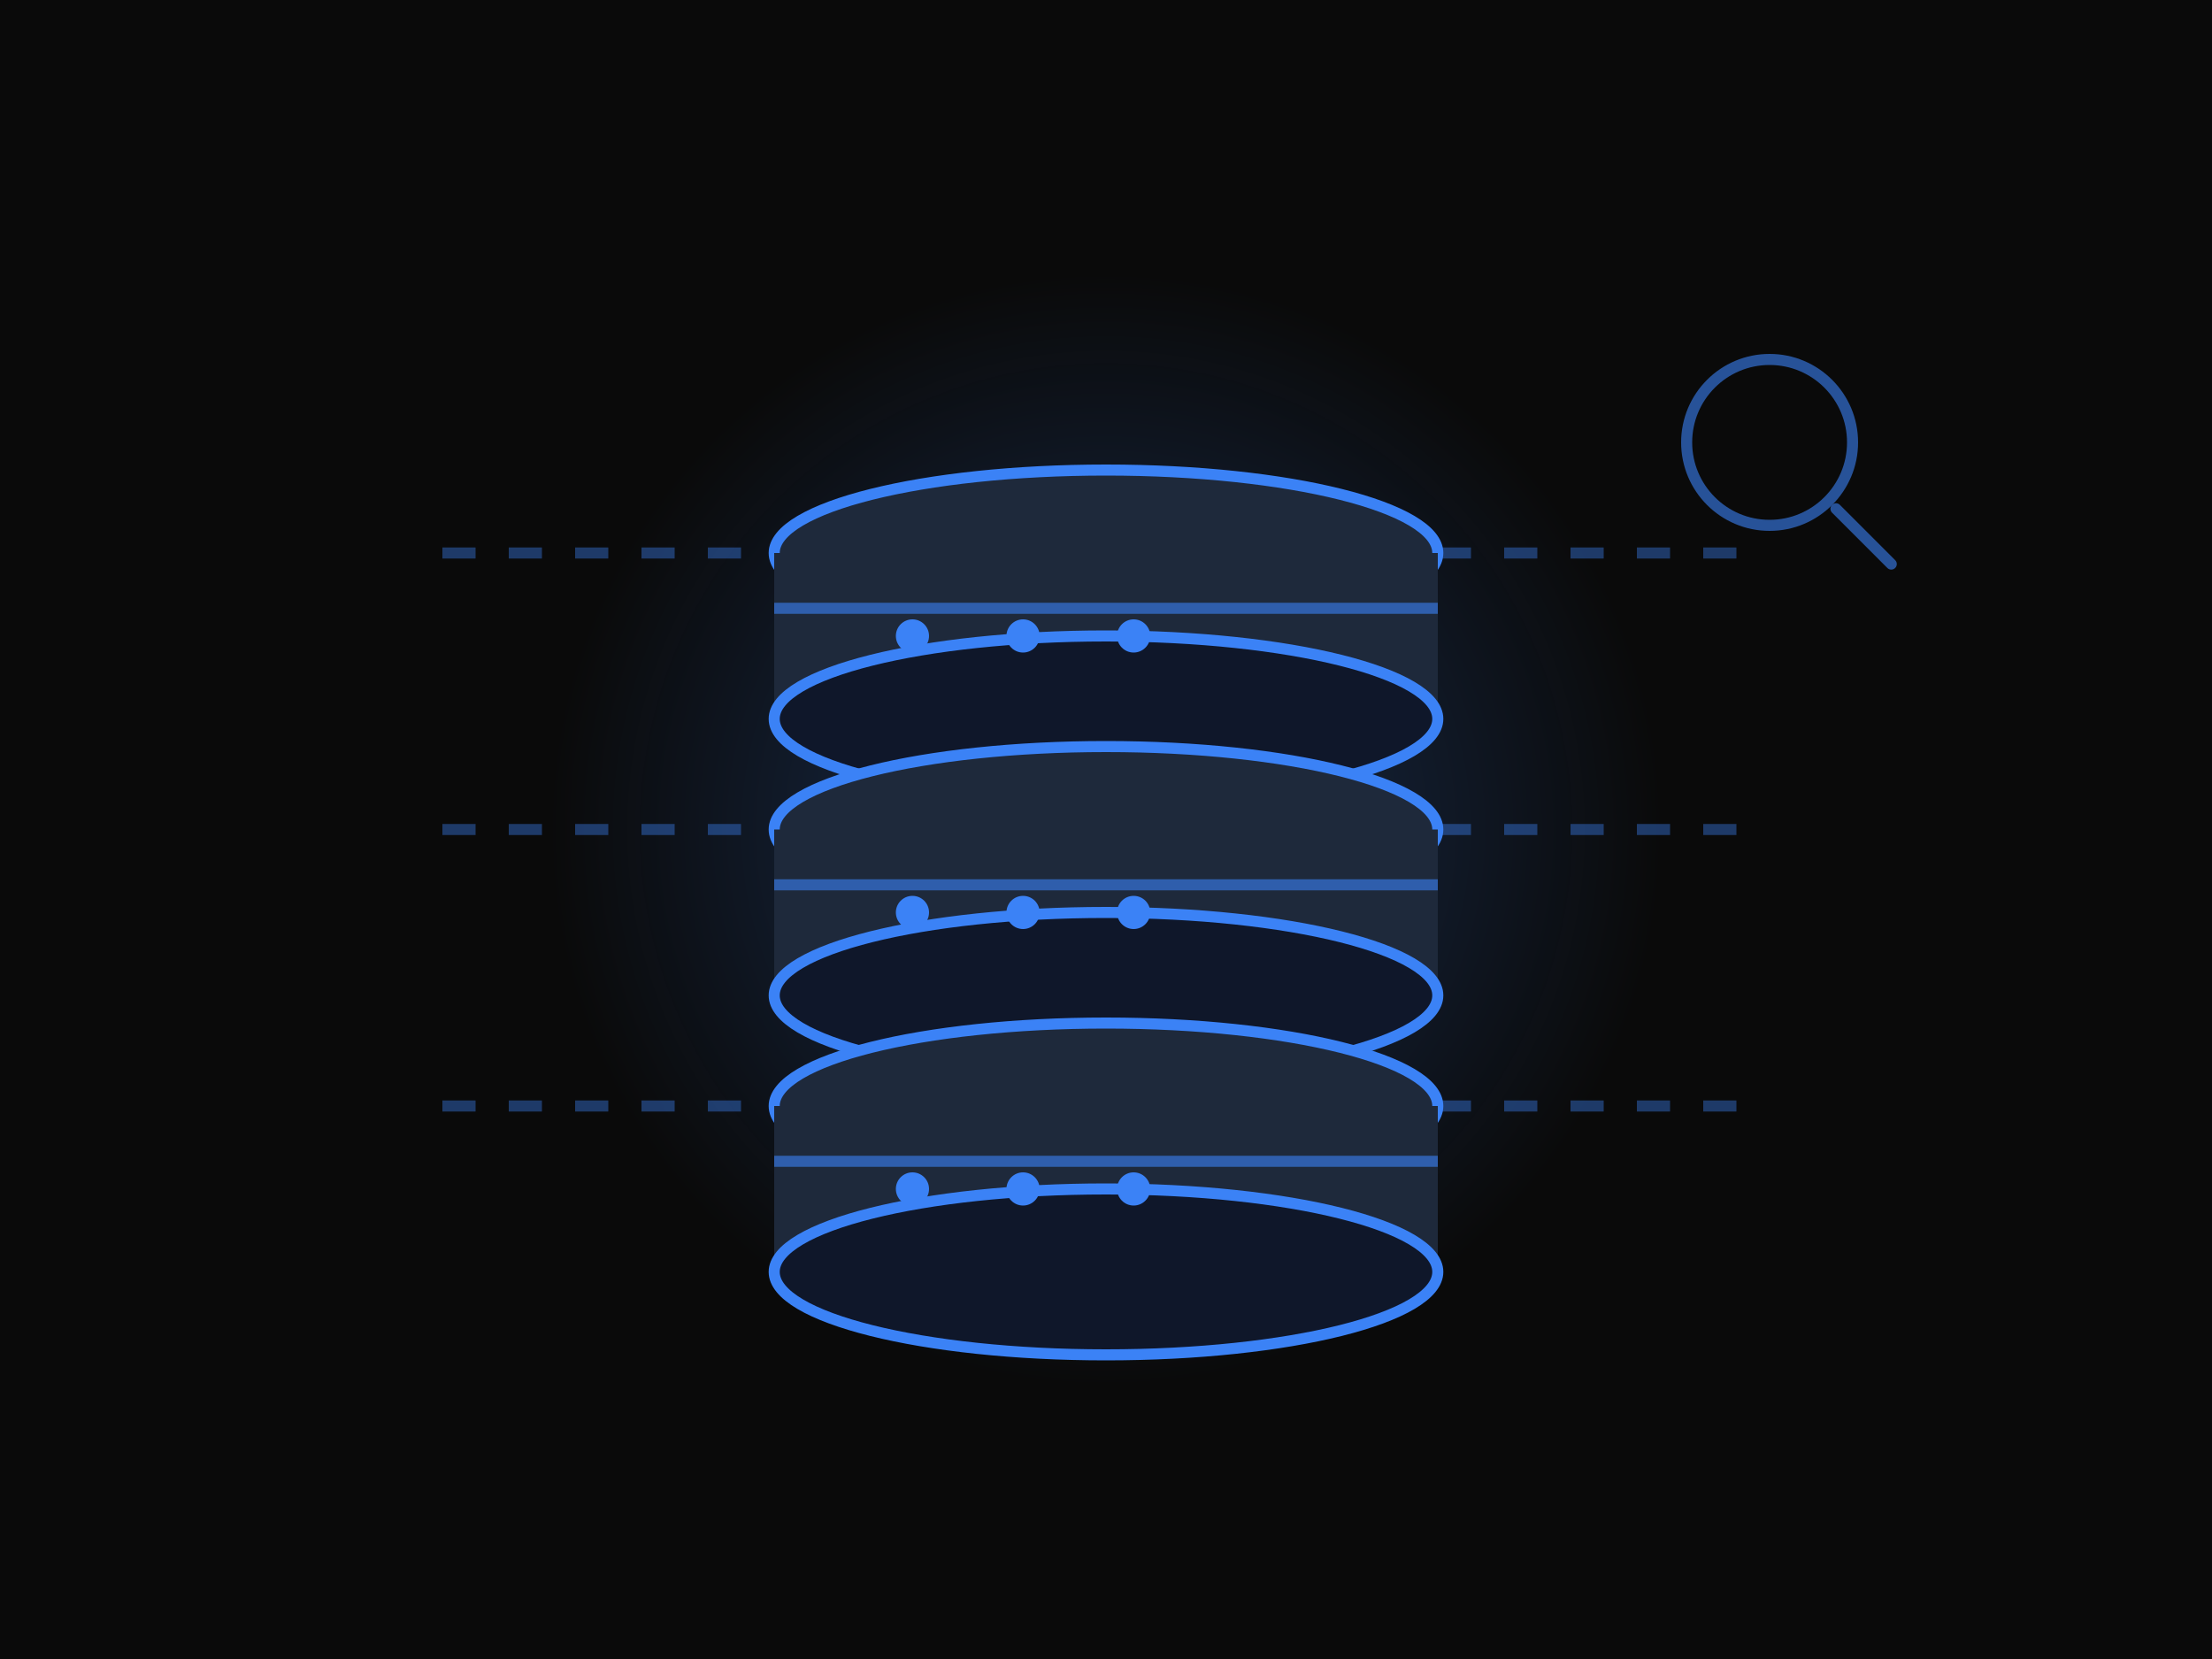
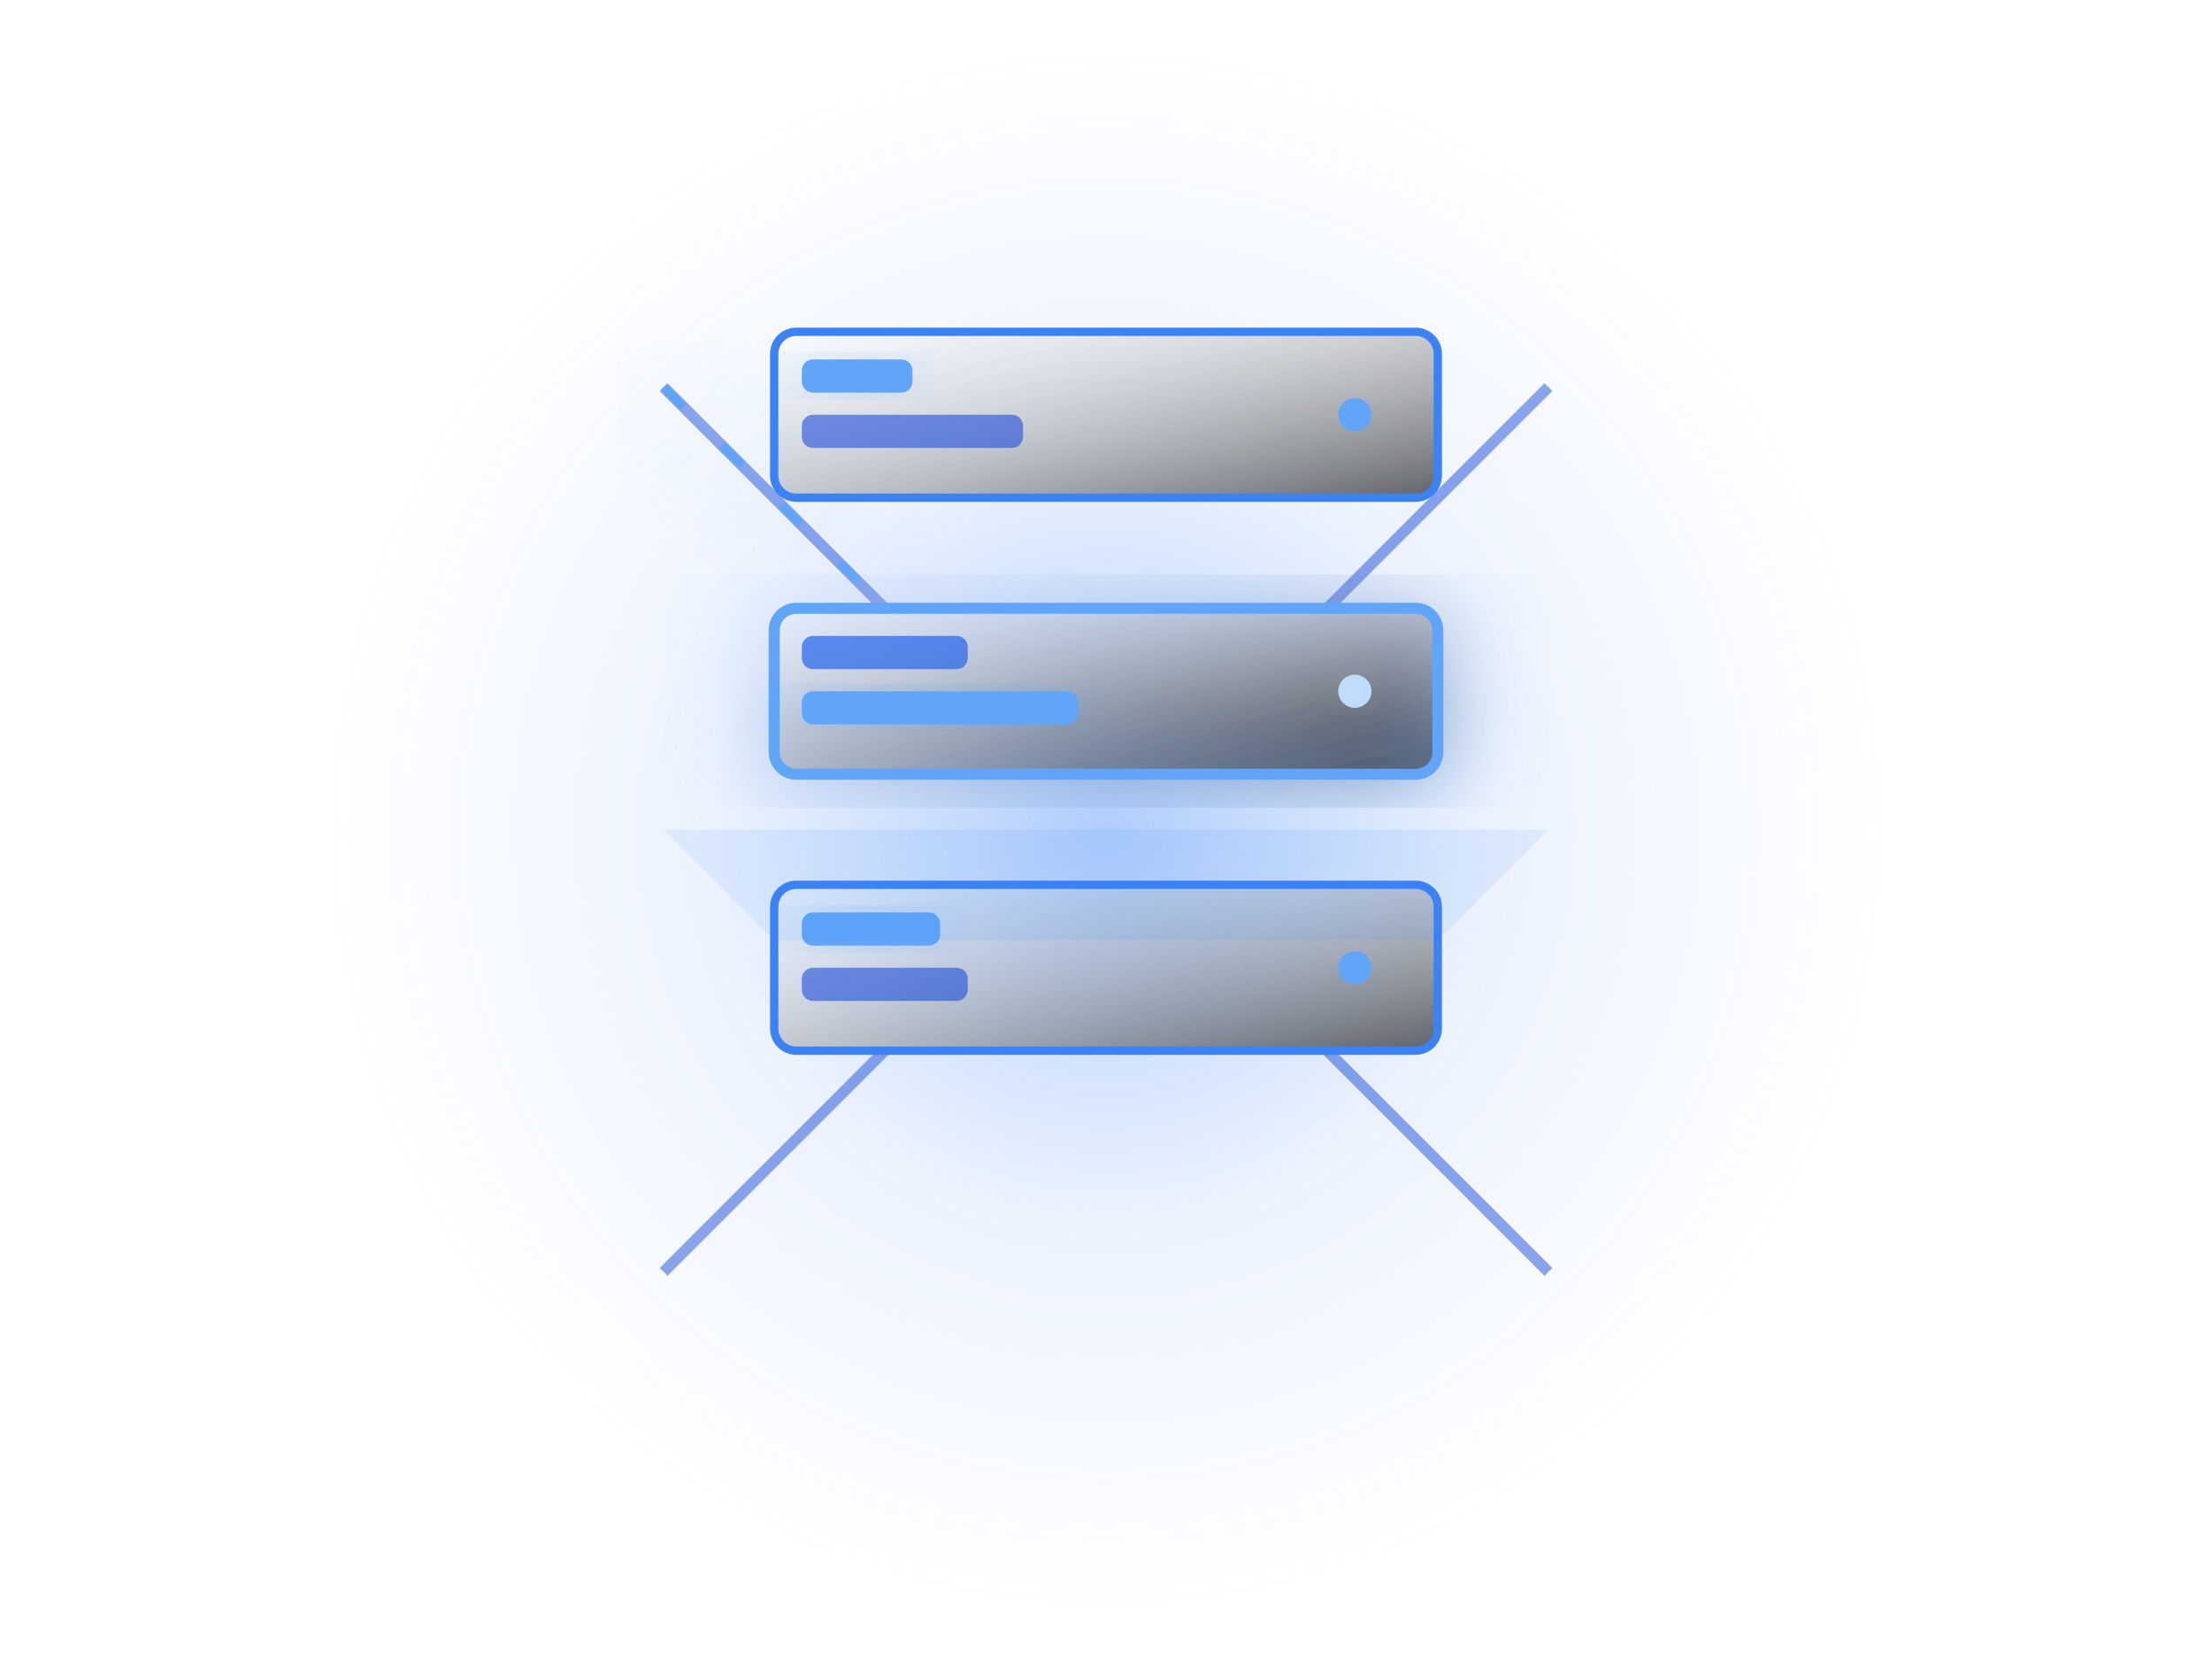
<svg xmlns="http://www.w3.org/2000/svg" viewBox="0 0 400 300" fill="none">
  <style>
-     @keyframes pulseGlow {
-       0%, 100% { opacity: 0.4; filter: drop-shadow(0 0 10px #3b82f6); }
-       50% { opacity: 0.8; filter: drop-shadow(0 0 25px #60a5fa); }
+     @keyframes scanDown {
+       0% { transform: translateY(-70px); opacity: 0; }
+       20% { opacity: 0.7; }
+       80% { opacity: 0.7; }
+       100% { transform: translateY(70px); opacity: 0; }
    }
-     @keyframes scan {
-       0% { transform: translateY(-20px); opacity: 0; filter: blur(2px); }
-       30% { opacity: 0.8; filter: blur(0px); }
-       70% { opacity: 0.8; filter: blur(0px); }
-       100% { transform: translateY(40px); opacity: 0; filter: blur(2px); }
+     @keyframes serverBlink {
+       0%, 100% { opacity: 1; }
+       50% { opacity: 0.4; }
    }
-     @keyframes blinkData {
-       0%, 100% { opacity: 0.2; transform: scale(0.8); }
-       50% { opacity: 1; transform: scale(1.2); fill: #93c5fd; }
+     @keyframes dataRead {
+       to { stroke-dashoffset: -50; }
    }
-     @keyframes dashStream {
-       to { stroke-dashoffset: -30; }
-     }
-     .glow { transform-origin: center; animation: pulseGlow 3s ease-in-out infinite; }
-     .scan-line { animation: scan 3s ease-in-out infinite; }
-     .data-dot { transform-origin: center; animation: blinkData 2s ease-in-out infinite; }
-     .dash-line { 
-       stroke-dasharray: 6,6; 
-       animation: dashStream 1.5s linear infinite;
-     }
+     .scanner { animation: scanDown 3s ease-in-out infinite; }
+     .blink-1 { animation: serverBlink 2s infinite; }
+     .blink-2 { animation: serverBlink 3s infinite 1s; }
+     .blink-3 { animation: serverBlink 1.5s infinite 0.5s; }
+     .read-line { stroke-dasharray: 5 10; animation: dataRead 1s linear infinite; }
  </style>
-   <rect width="400" height="300" fill="#0a0a0a" />
  <defs>
-     <radialGradient id="dbGlow" cx="50%" cy="50%">
-       <stop offset="0%" style="stop-color:#3b82f6;stop-opacity:0.3" />
-       <stop offset="100%" style="stop-color:#3b82f6;stop-opacity:0" />
+     <radialGradient id="blueGlow" cx="50%" cy="50%" r="50%">
+       <stop offset="0%" stop-color="#3b82f6" stop-opacity="0.4" />
+       <stop offset="50%" stop-color="#3b82f6" stop-opacity="0.1" />
+       <stop offset="100%" stop-color="#3b82f6" stop-opacity="0" />
    </radialGradient>
+     <linearGradient id="serverGrad" x1="0%" y1="0%" x2="100%" y2="100%">
+       <stop offset="0%" stop-color="#ffffff" stop-opacity="0.15" />
+       <stop offset="100%" stop-color="#000000" stop-opacity="0.6" />
+     </linearGradient>
+     <filter id="neonBlue" x="-20%" y="-20%" width="140%" height="140%">
+       <feGaussianBlur stdDeviation="8" result="blur" />
+       <feMerge>
+         <feMergeNode in="blur" />
+         <feMergeNode in="SourceGraphic" />
+       </feMerge>
+     </filter>
  </defs>
-   <circle cx="200" cy="150" r="100" fill="url(#dbGlow)" class="glow" />
-   <g transform="translate(200, 150)">
-     <ellipse cx="0" cy="-50" rx="60" ry="15" fill="#1e293b" stroke="#3b82f6" stroke-width="2" />
-     <rect x="-60" y="-50" width="120" height="30" fill="#1e293b" />
-     <ellipse cx="0" cy="-20" rx="60" ry="15" fill="#0f172a" stroke="#3b82f6" stroke-width="2" />
-     <ellipse cx="0" cy="0" rx="60" ry="15" fill="#1e293b" stroke="#3b82f6" stroke-width="2" />
-     <rect x="-60" y="0" width="120" height="30" fill="#1e293b" />
-     <ellipse cx="0" cy="30" rx="60" ry="15" fill="#0f172a" stroke="#3b82f6" stroke-width="2" />
-     <ellipse cx="0" cy="50" rx="60" ry="15" fill="#1e293b" stroke="#3b82f6" stroke-width="2" />
-     <rect x="-60" y="50" width="120" height="30" fill="#1e293b" />
-     <ellipse cx="0" cy="80" rx="60" ry="15" fill="#0f172a" stroke="#3b82f6" stroke-width="2" />
-     <circle cx="-35" cy="-35" r="3" fill="#3b82f6" class="data-dot" style="animation-delay: 0s" />
-     <circle cx="-15" cy="-35" r="3" fill="#3b82f6" class="data-dot" style="animation-delay: 0.2s" />
-     <circle cx="5" cy="-35" r="3" fill="#3b82f6" class="data-dot" style="animation-delay: 0.4s" />
-     <circle cx="-35" cy="15" r="3" fill="#3b82f6" class="data-dot" style="animation-delay: 0.6s" />
-     <circle cx="-15" cy="15" r="3" fill="#3b82f6" class="data-dot" style="animation-delay: 0.8s" />
-     <circle cx="5" cy="15" r="3" fill="#3b82f6" class="data-dot" style="animation-delay: 1s" />
-     <circle cx="-35" cy="65" r="3" fill="#3b82f6" class="data-dot" style="animation-delay: 1.2s" />
-     <circle cx="-15" cy="65" r="3" fill="#3b82f6" class="data-dot" style="animation-delay: 1.4s" />
-     <circle cx="5" cy="65" r="3" fill="#3b82f6" class="data-dot" style="animation-delay: 1.6s" />
-     <line x1="-60" y1="-40" x2="60" y2="-40" stroke="#3b82f6" stroke-width="2" opacity="0.6" class="scan-line" style="animation-delay: 0s" />
-     <line x1="-60" y1="10" x2="60" y2="10" stroke="#3b82f6" stroke-width="2" opacity="0.6" class="scan-line" style="animation-delay: 0.7s" />
-     <line x1="-60" y1="60" x2="60" y2="60" stroke="#3b82f6" stroke-width="2" opacity="0.6" class="scan-line" style="animation-delay: 1.4s" />
+   <circle cx="200" cy="150" r="140" fill="url(#blueGlow)" />
+   <path d="M120 70 L160 110 M120 230 L160 190 M280 70 L240 110 M280 230 L240 190" stroke="#1d4ed8" stroke-width="2" stroke-opacity="0.5" />
+   <path d="M120 70 L160 110" stroke="#60a5fa" stroke-width="1.5" class="read-line" filter="url(#neonBlue)" />
+   <g transform="translate(0, -50)">
+     <rect x="140" y="110" width="120" height="30" rx="4" fill="url(#serverGrad)" stroke="#3b82f6" stroke-width="1.5" />
+     <rect x="145" y="115" width="20" height="6" rx="2" fill="#60a5fa" class="blink-1" filter="url(#neonBlue)" />
+     <rect x="145" y="125" width="40" height="6" rx="2" fill="#1d4ed8" opacity="0.6" />
+     <circle cx="245" cy="125" r="3" fill="#60a5fa" class="blink-2" filter="url(#neonBlue)" />
  </g>
-   <g opacity="0.4">
-     <line x1="80" y1="100" x2="140" y2="100" stroke="#3b82f6" stroke-width="2" class="dash-line" />
-     <line x1="260" y1="100" x2="320" y2="100" stroke="#3b82f6" stroke-width="2" class="dash-line" />
-     <line x1="80" y1="150" x2="140" y2="150" stroke="#3b82f6" stroke-width="2" class="dash-line" />
-     <line x1="260" y1="150" x2="320" y2="150" stroke="#3b82f6" stroke-width="2" class="dash-line" />
-     <line x1="80" y1="200" x2="140" y2="200" stroke="#3b82f6" stroke-width="2" class="dash-line" />
-     <line x1="260" y1="200" x2="320" y2="200" stroke="#3b82f6" stroke-width="2" class="dash-line" />
+   <g transform="translate(0, 0)">
+     <rect x="140" y="110" width="120" height="30" rx="4" fill="url(#serverGrad)" stroke="#60a5fa" stroke-width="2" filter="url(#neonBlue)" />
+     <rect x="145" y="115" width="30" height="6" rx="2" fill="#2563eb" opacity="0.7" />
+     <rect x="145" y="125" width="50" height="6" rx="2" fill="#60a5fa" class="blink-3" filter="url(#neonBlue)" />
+     <circle cx="245" cy="125" r="3" fill="#bfdbfe" class="blink-1" filter="url(#neonBlue)" />
  </g>
-   <g transform="translate(320, 80)" opacity="0.6">
-     <circle cx="0" cy="0" r="15" fill="none" stroke="#3b82f6" stroke-width="2" class="glow" />
-     <line x1="12" y1="12" x2="22" y2="22" stroke="#3b82f6" stroke-width="2" stroke-linecap="round" />
+   <g transform="translate(0, 50)">
+     <rect x="140" y="110" width="120" height="30" rx="4" fill="url(#serverGrad)" stroke="#3b82f6" stroke-width="1.5" />
+     <rect x="145" y="115" width="25" height="6" rx="2" fill="#60a5fa" class="blink-2" filter="url(#neonBlue)" />
+     <rect x="145" y="125" width="30" height="6" rx="2" fill="#1d4ed8" opacity="0.6" />
+     <circle cx="245" cy="125" r="3" fill="#60a5fa" class="blink-3" filter="url(#neonBlue)" />
+   </g>
+   <g class="scanner">
+     <line x1="120" y1="150" x2="280" y2="150" stroke="#93c5fd" stroke-width="3" filter="url(#neonBlue)" />
+     <polygon points="120,150 280,150 260,170 140,170" fill="#3b82f6" fill-opacity="0.1" />
  </g>
</svg>
